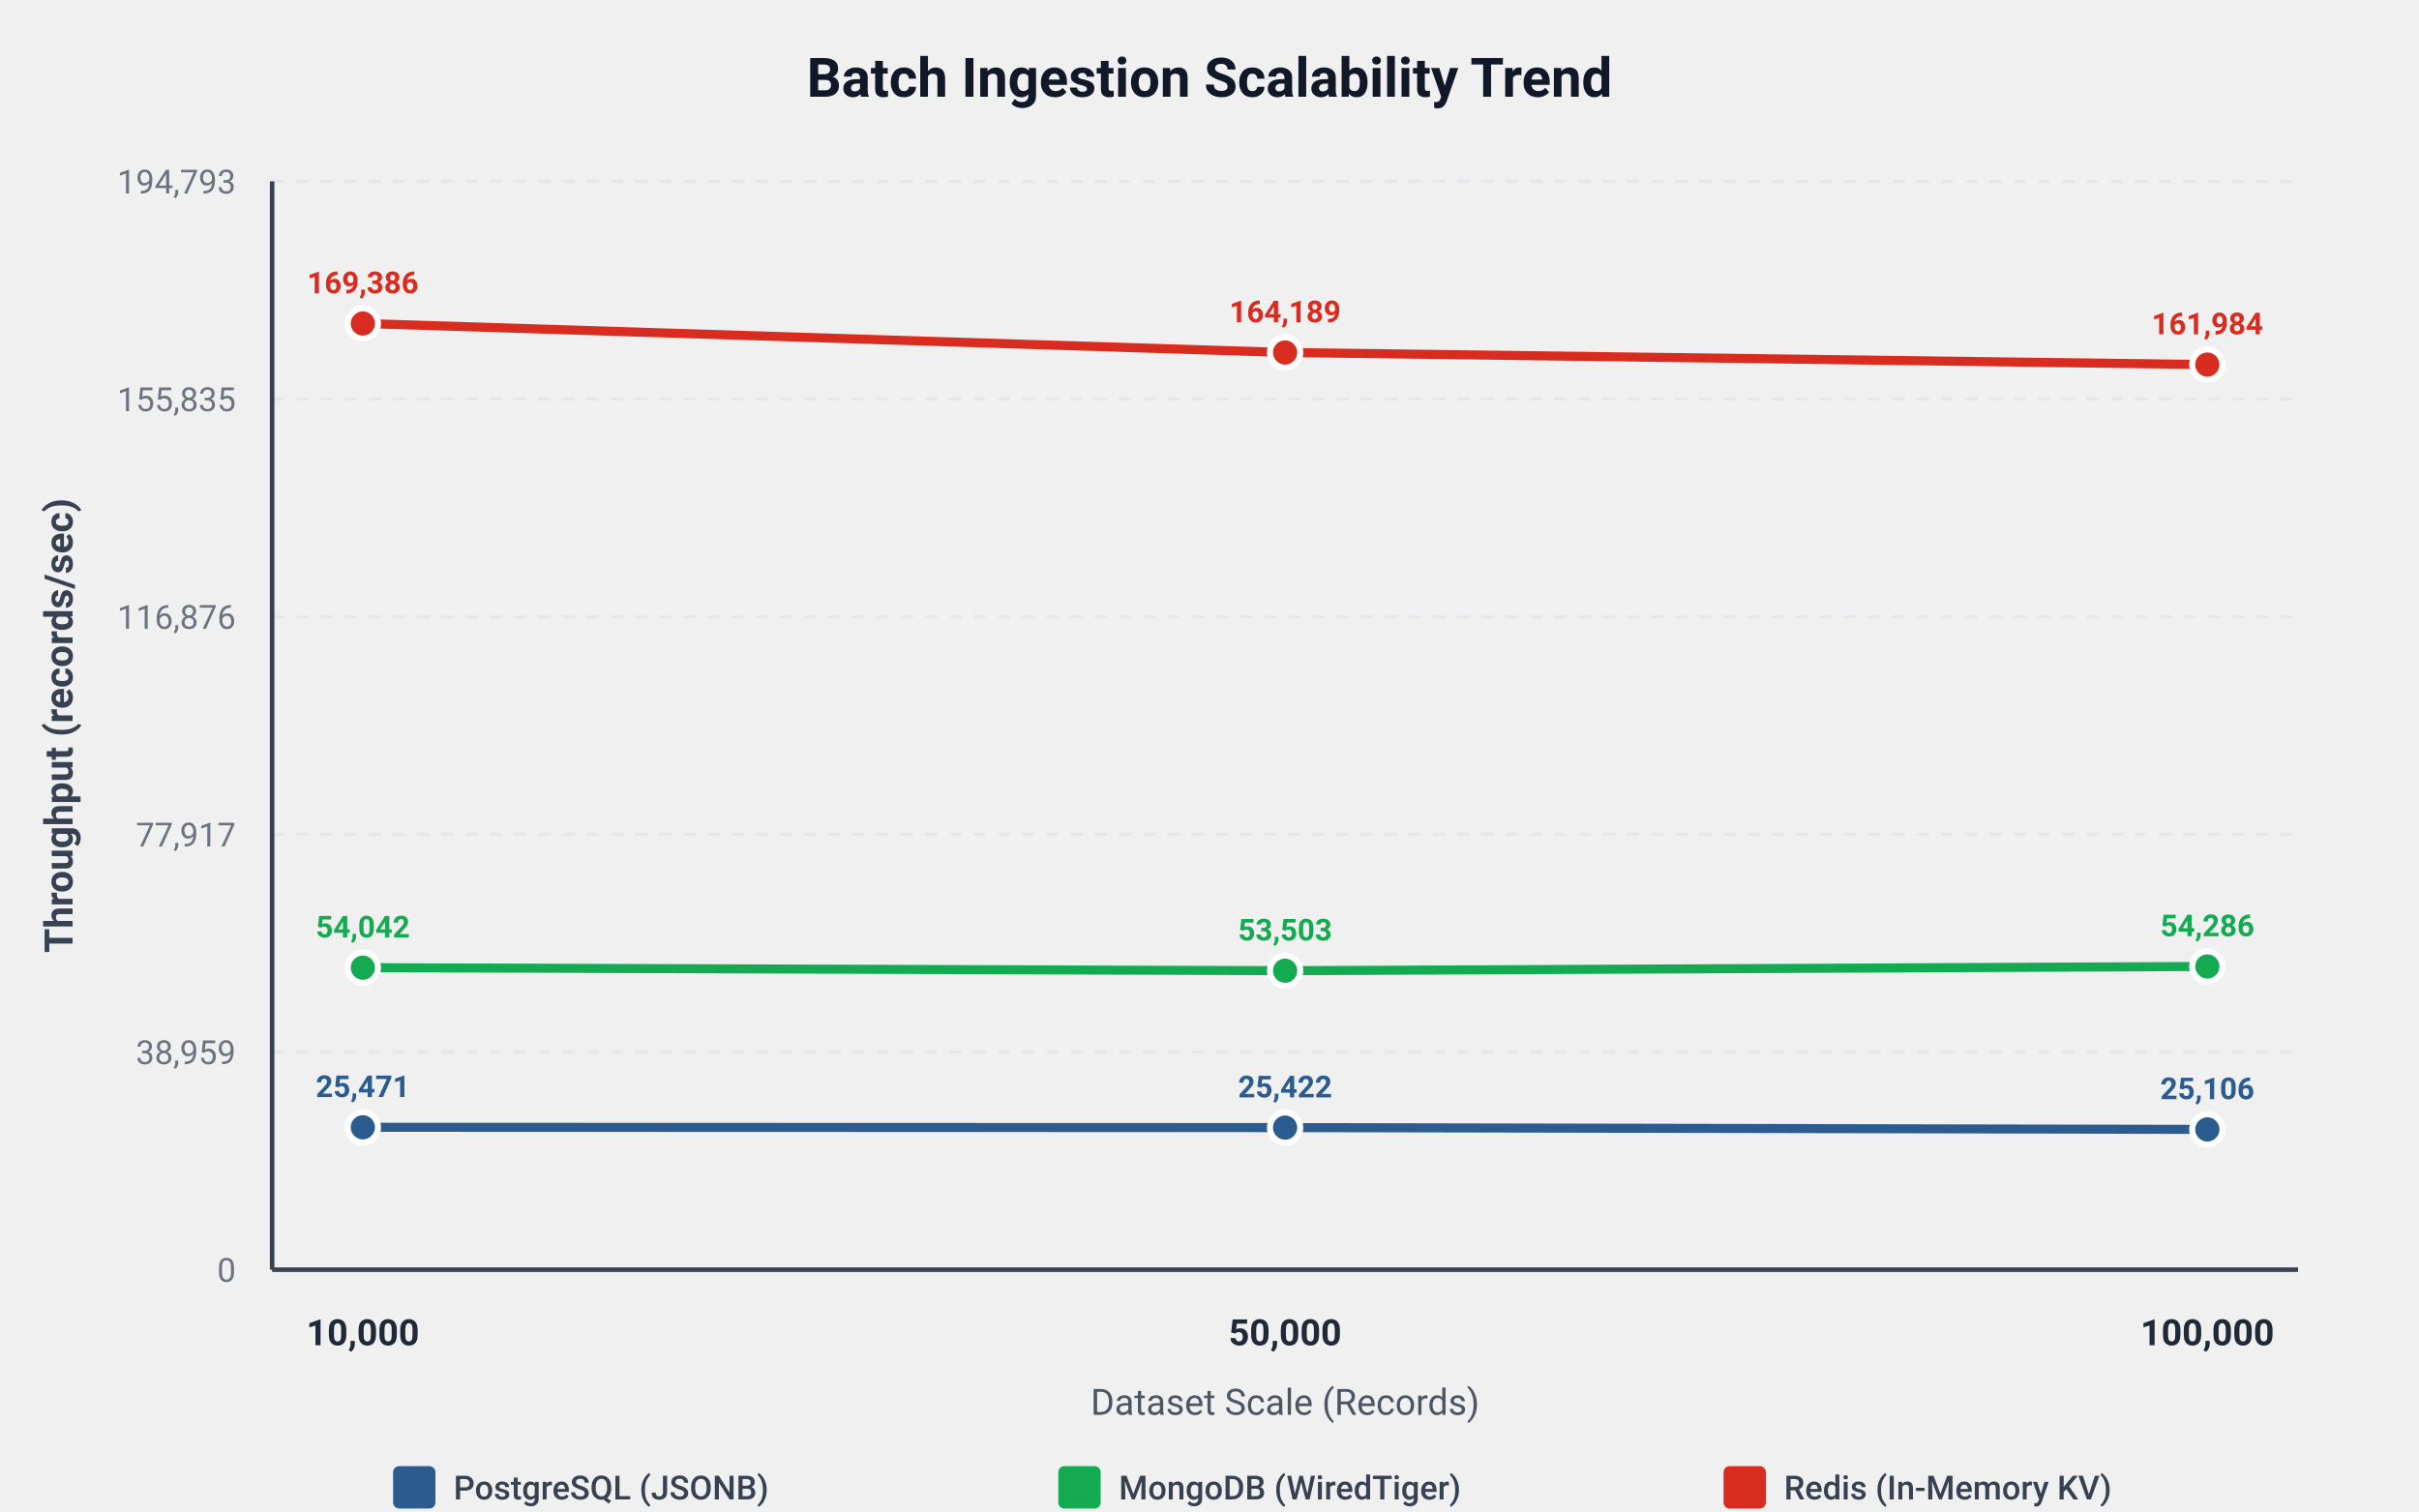
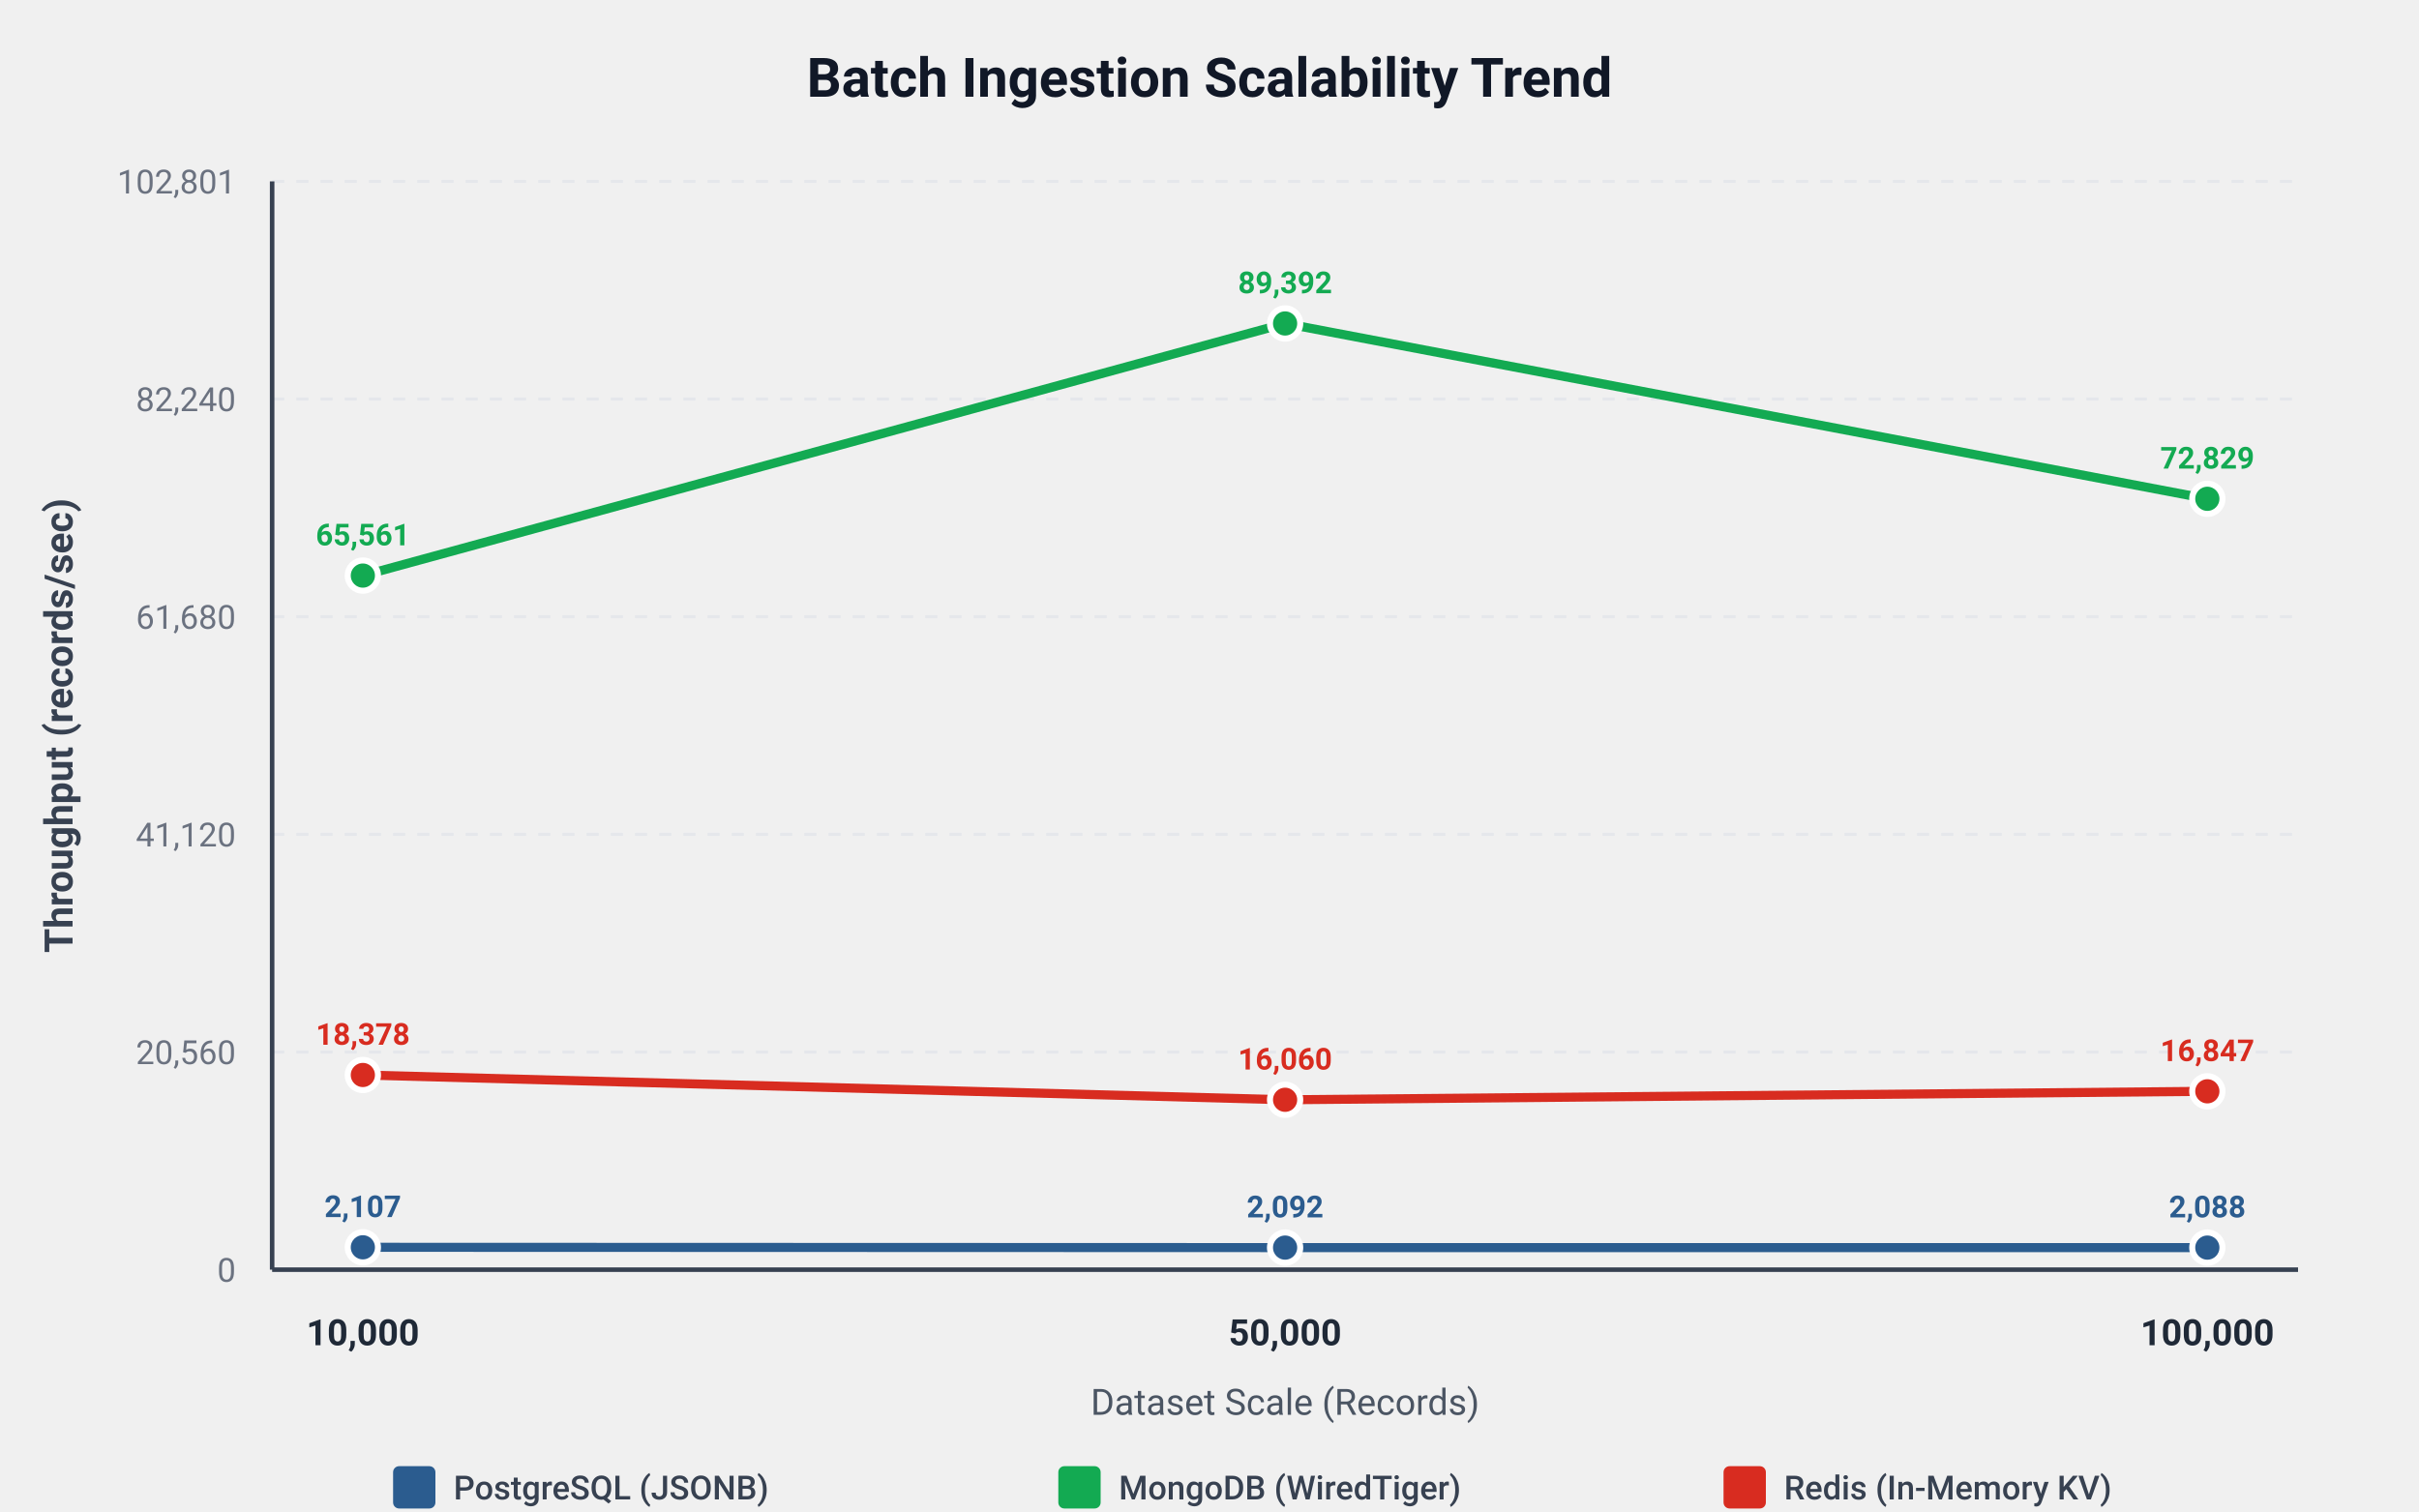
<svg xmlns="http://www.w3.org/2000/svg" width="800" height="500" viewBox="0 0 800 500" style="background-color: #ffffff; font-family: -apple-system, BlinkMacSystemFont, Segoe UI, Roboto, sans-serif;">
  <text x="400.0" y="32" text-anchor="middle" font-size="18" font-weight="bold" fill="#111827">Batch Ingestion Scalability Trend</text>
  <line x1="90" y1="420.0" x2="760" y2="420.0" stroke="#e5e7eb" stroke-dasharray="4,4" />
  <text x="78" y="424.0" text-anchor="end" font-size="11" fill="#6b7280">0</text>
  <line x1="90" y1="348.0" x2="760" y2="348.0" stroke="#e5e7eb" stroke-dasharray="4,4" />
-   <text x="78" y="352.0" text-anchor="end" font-size="11" fill="#6b7280">38,959</text>
+   <text x="78" y="352.0" text-anchor="end" font-size="11" fill="#6b7280">20,560</text>
  <line x1="90" y1="276.0" x2="760" y2="276.0" stroke="#e5e7eb" stroke-dasharray="4,4" />
-   <text x="78" y="280.0" text-anchor="end" font-size="11" fill="#6b7280">77,917</text>
+   <text x="78" y="280.0" text-anchor="end" font-size="11" fill="#6b7280">41,120</text>
  <line x1="90" y1="204.0" x2="760" y2="204.0" stroke="#e5e7eb" stroke-dasharray="4,4" />
-   <text x="78" y="208.0" text-anchor="end" font-size="11" fill="#6b7280">116,876</text>
+   <text x="78" y="208.0" text-anchor="end" font-size="11" fill="#6b7280">61,680</text>
  <line x1="90" y1="132.0" x2="760" y2="132.0" stroke="#e5e7eb" stroke-dasharray="4,4" />
-   <text x="78" y="136.0" text-anchor="end" font-size="11" fill="#6b7280">155,835</text>
+   <text x="78" y="136.0" text-anchor="end" font-size="11" fill="#6b7280">82,240</text>
  <line x1="90" y1="60.0" x2="760" y2="60.0" stroke="#e5e7eb" stroke-dasharray="4,4" />
-   <text x="78" y="64.0" text-anchor="end" font-size="11" fill="#6b7280">194,793</text>
+   <text x="78" y="64.0" text-anchor="end" font-size="11" fill="#6b7280">102,801</text>
  <line x1="90" y1="60" x2="90" y2="420" stroke="#374151" stroke-width="1.5" />
  <line x1="90" y1="420" x2="760" y2="420" stroke="#374151" stroke-width="1.5" />
  <text transform="rotate(-90)" x="-240.0" y="24" text-anchor="middle" font-size="13" font-weight="600" fill="#374151">Throughput (records/sec)</text>
  <text x="120.0" y="445" text-anchor="middle" font-size="12" font-weight="600" fill="#1f2937">10,000</text>
  <text x="425.0" y="445" text-anchor="middle" font-size="12" font-weight="600" fill="#1f2937">50,000</text>
  <text x="730.0" y="445" text-anchor="middle" font-size="12" font-weight="600" fill="#1f2937">100,000</text>
  <text x="425.0" y="468" text-anchor="middle" font-size="12" fill="#4b5563">Dataset Scale (Records)</text>
-   <path d="M 120.0 372.9 L 425.0 373.0 L 730.0 373.6" fill="none" stroke="#2b5c8f" stroke-width="3" />
-   <circle cx="120.0" cy="372.9" r="5" fill="#2b5c8f" stroke="#ffffff" stroke-width="2" />
-   <text x="120.0" y="362.9" text-anchor="middle" font-size="10" font-weight="600" fill="#2b5c8f">25,471</text>
-   <circle cx="425.0" cy="373.0" r="5" fill="#2b5c8f" stroke="#ffffff" stroke-width="2" />
-   <text x="425.0" y="363.0" text-anchor="middle" font-size="10" font-weight="600" fill="#2b5c8f">25,422</text>
-   <circle cx="730.0" cy="373.6" r="5" fill="#2b5c8f" stroke="#ffffff" stroke-width="2" />
-   <text x="730.0" y="363.6" text-anchor="middle" font-size="10" font-weight="600" fill="#2b5c8f">25,106</text>
-   <path d="M 120.0 320.1 L 425.0 321.1 L 730.0 319.7" fill="none" stroke="#13aa52" stroke-width="3" />
-   <circle cx="120.0" cy="320.1" r="5" fill="#13aa52" stroke="#ffffff" stroke-width="2" />
-   <text x="120.0" y="310.1" text-anchor="middle" font-size="10" font-weight="600" fill="#13aa52">54,042</text>
-   <circle cx="425.0" cy="321.1" r="5" fill="#13aa52" stroke="#ffffff" stroke-width="2" />
-   <text x="425.0" y="311.1" text-anchor="middle" font-size="10" font-weight="600" fill="#13aa52">53,503</text>
-   <circle cx="730.0" cy="319.7" r="5" fill="#13aa52" stroke="#ffffff" stroke-width="2" />
-   <text x="730.0" y="309.7" text-anchor="middle" font-size="10" font-weight="600" fill="#13aa52">54,286</text>
-   <path d="M 120.0 107.0 L 425.0 116.6 L 730.0 120.6" fill="none" stroke="#d82c20" stroke-width="3" />
-   <circle cx="120.0" cy="107.0" r="5" fill="#d82c20" stroke="#ffffff" stroke-width="2" />
-   <text x="120.0" y="97.0" text-anchor="middle" font-size="10" font-weight="600" fill="#d82c20">169,386</text>
-   <circle cx="425.0" cy="116.6" r="5" fill="#d82c20" stroke="#ffffff" stroke-width="2" />
-   <text x="425.0" y="106.6" text-anchor="middle" font-size="10" font-weight="600" fill="#d82c20">164,189</text>
-   <circle cx="730.0" cy="120.6" r="5" fill="#d82c20" stroke="#ffffff" stroke-width="2" />
-   <text x="730.0" y="110.6" text-anchor="middle" font-size="10" font-weight="600" fill="#d82c20">161,984</text>
+   <path d="M 120.0 412.6 L 425.0 412.7 L 730.0 412.7" fill="none" stroke="#2b5c8f" stroke-width="3" />
+   <circle cx="120.0" cy="412.6" r="5" fill="#2b5c8f" stroke="#ffffff" stroke-width="2" />
+   <text x="120.0" y="402.6" text-anchor="middle" font-size="10" font-weight="600" fill="#2b5c8f">2,107</text>
+   <circle cx="425.0" cy="412.7" r="5" fill="#2b5c8f" stroke="#ffffff" stroke-width="2" />
+   <text x="425.0" y="402.7" text-anchor="middle" font-size="10" font-weight="600" fill="#2b5c8f">2,092</text>
+   <circle cx="730.0" cy="412.7" r="5" fill="#2b5c8f" stroke="#ffffff" stroke-width="2" />
+   <text x="730.0" y="402.7" text-anchor="middle" font-size="10" font-weight="600" fill="#2b5c8f">2,088</text>
+   <path d="M 120.0 190.4 L 425.0 107.0 L 730.0 165.0" fill="none" stroke="#13aa52" stroke-width="3" />
+   <circle cx="120.0" cy="190.4" r="5" fill="#13aa52" stroke="#ffffff" stroke-width="2" />
+   <text x="120.0" y="180.4" text-anchor="middle" font-size="10" font-weight="600" fill="#13aa52">65,561</text>
+   <circle cx="425.0" cy="107.0" r="5" fill="#13aa52" stroke="#ffffff" stroke-width="2" />
+   <text x="425.0" y="97.0" text-anchor="middle" font-size="10" font-weight="600" fill="#13aa52">89,392</text>
+   <circle cx="730.0" cy="165.0" r="5" fill="#13aa52" stroke="#ffffff" stroke-width="2" />
+   <text x="730.0" y="155.0" text-anchor="middle" font-size="10" font-weight="600" fill="#13aa52">72,829</text>
+   <path d="M 120.0 355.6 L 425.0 363.8 L 730.0 361.0" fill="none" stroke="#d82c20" stroke-width="3" />
+   <circle cx="120.0" cy="355.6" r="5" fill="#d82c20" stroke="#ffffff" stroke-width="2" />
+   <text x="120.0" y="345.6" text-anchor="middle" font-size="10" font-weight="600" fill="#d82c20">18,378</text>
+   <circle cx="425.0" cy="363.8" r="5" fill="#d82c20" stroke="#ffffff" stroke-width="2" />
+   <text x="425.0" y="353.8" text-anchor="middle" font-size="10" font-weight="600" fill="#d82c20">16,060</text>
+   <circle cx="730.0" cy="361.0" r="5" fill="#d82c20" stroke="#ffffff" stroke-width="2" />
+   <text x="730.0" y="351.0" text-anchor="middle" font-size="10" font-weight="600" fill="#d82c20">16,847</text>
  <rect x="130" y="485" width="14" height="14" fill="#2b5c8f" rx="2" />
  <text x="150" y="496" font-size="11" font-weight="500" fill="#374151">PostgreSQL (JSONB)</text>
  <rect x="350" y="485" width="14" height="14" fill="#13aa52" rx="2" />
  <text x="370" y="496" font-size="11" font-weight="500" fill="#374151">MongoDB (WiredTiger)</text>
  <rect x="570" y="485" width="14" height="14" fill="#d82c20" rx="2" />
  <text x="590" y="496" font-size="11" font-weight="500" fill="#374151">Redis (In-Memory KV)</text>
</svg>
